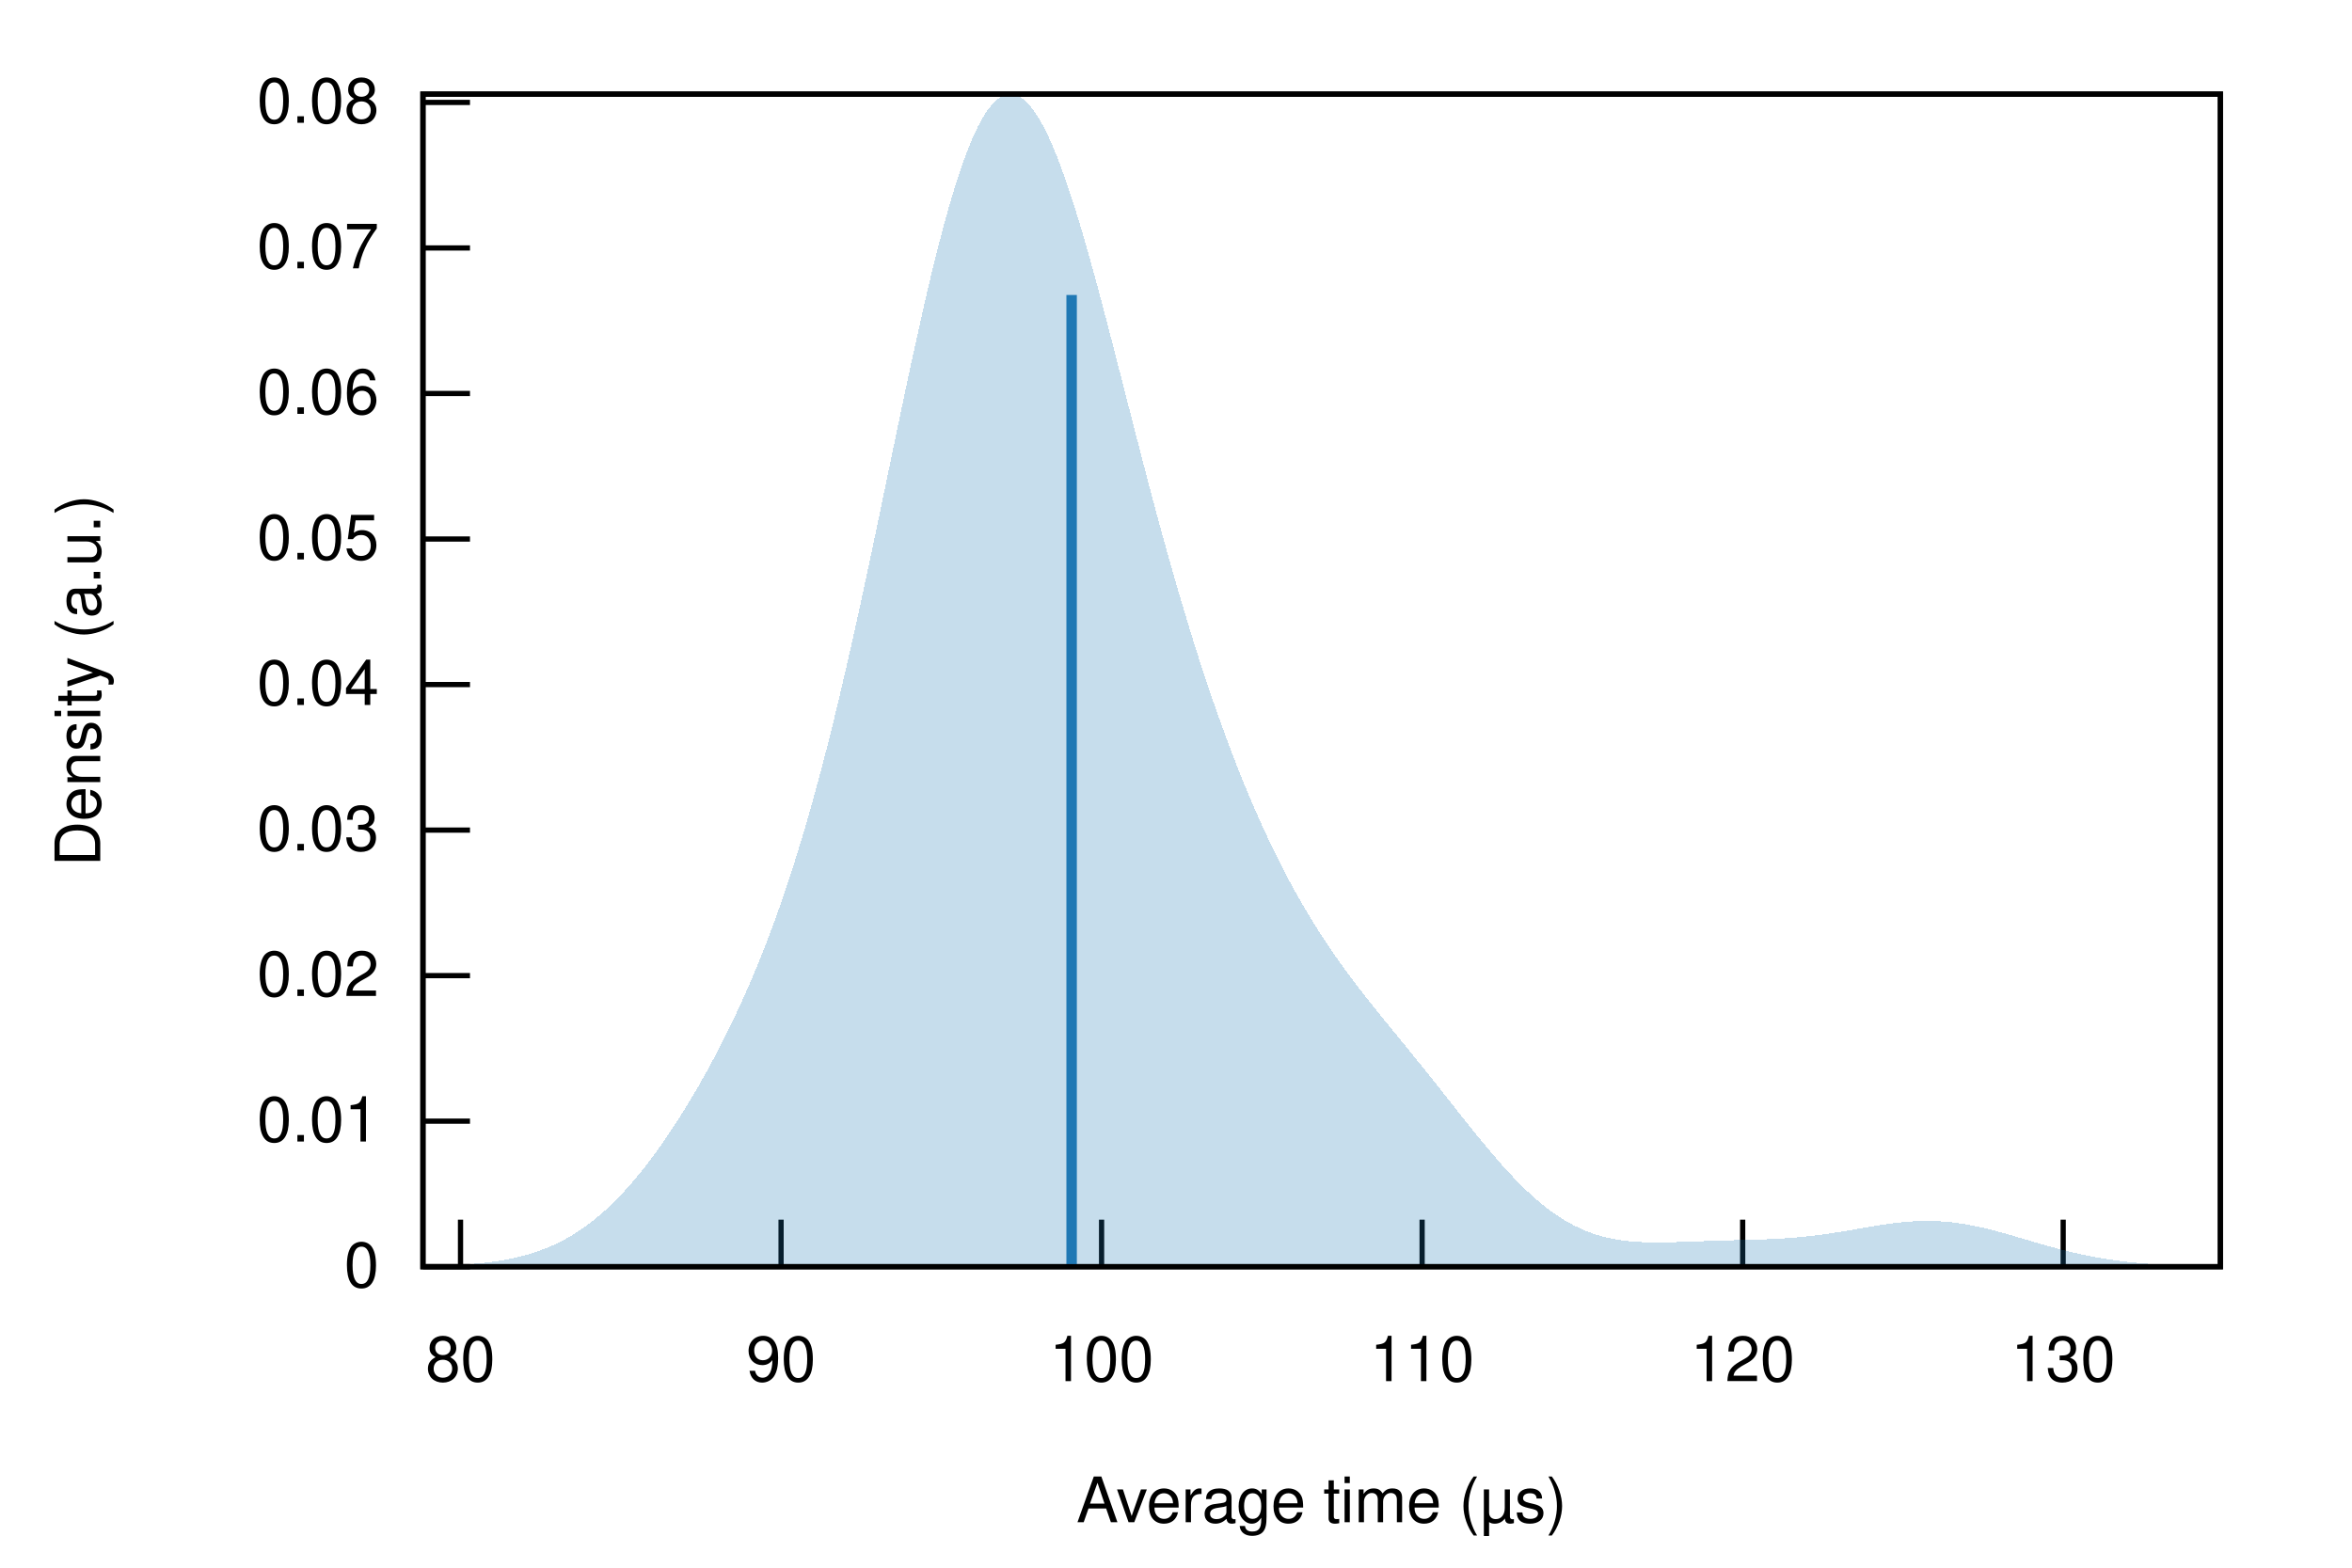
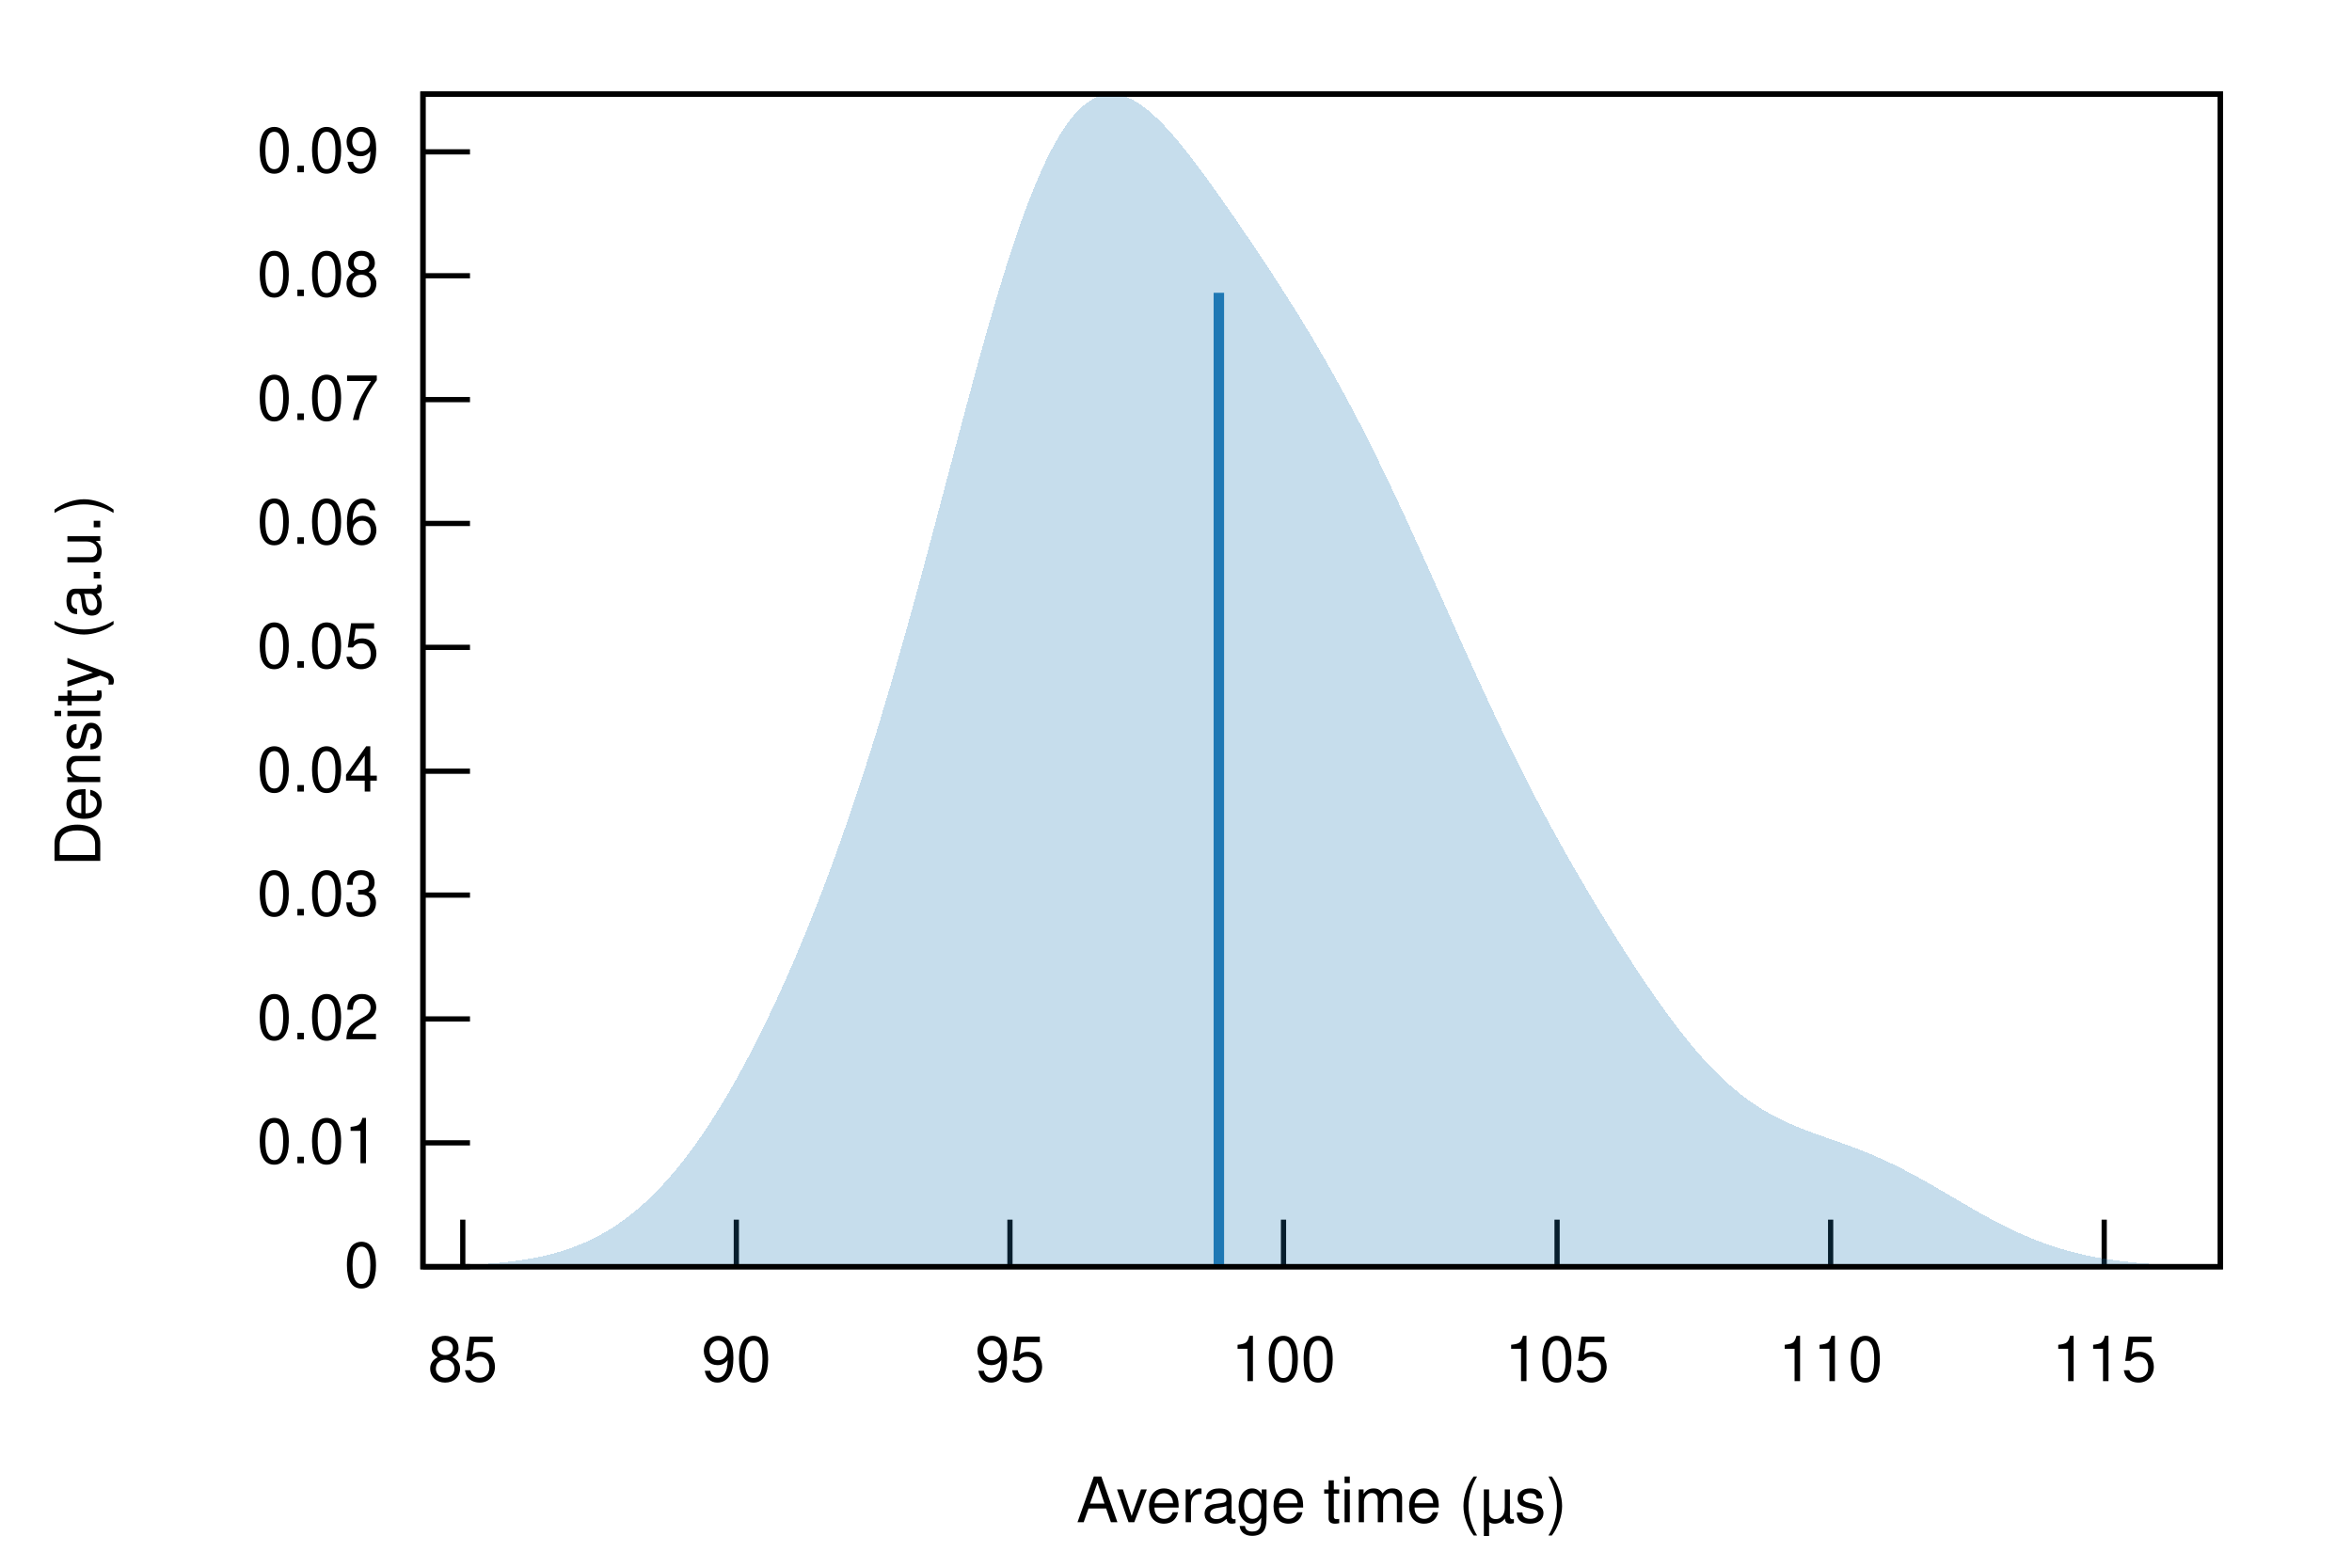
<svg xmlns="http://www.w3.org/2000/svg" xmlns:xlink="http://www.w3.org/1999/xlink" viewBox="0 0 450 300">
  <g id="gnuplot_canvas">
    <rect x="0" y="0" width="450" height="300" fill="none" />
    <defs>
      <circle id="gpDot" r="0.5" stroke-width="0.5" stroke="currentColor" />
      <path id="gpPt0" stroke-width="0.222" stroke="currentColor" d="M-1,0 h2 M0,-1 v2" />
      <path id="gpPt1" stroke-width="0.222" stroke="currentColor" d="M-1,-1 L1,1 M1,-1 L-1,1" />
      <path id="gpPt2" stroke-width="0.222" stroke="currentColor" d="M-1,0 L1,0 M0,-1 L0,1 M-1,-1 L1,1 M-1,1 L1,-1" />
      <rect id="gpPt3" stroke-width="0.222" stroke="currentColor" x="-1" y="-1" width="2" height="2" />
      <rect id="gpPt4" stroke-width="0.222" stroke="currentColor" fill="currentColor" x="-1" y="-1" width="2" height="2" />
      <circle id="gpPt5" stroke-width="0.222" stroke="currentColor" cx="0" cy="0" r="1" />
      <use xlink:href="#gpPt5" id="gpPt6" fill="currentColor" stroke="none" />
      <path id="gpPt7" stroke-width="0.222" stroke="currentColor" d="M0,-1.33 L-1.33,0.67 L1.33,0.67 z" />
      <use xlink:href="#gpPt7" id="gpPt8" fill="currentColor" stroke="none" />
      <use xlink:href="#gpPt7" id="gpPt9" stroke="currentColor" transform="rotate(180)" />
      <use xlink:href="#gpPt9" id="gpPt10" fill="currentColor" stroke="none" />
      <use xlink:href="#gpPt3" id="gpPt11" stroke="currentColor" transform="rotate(45)" />
      <use xlink:href="#gpPt11" id="gpPt12" fill="currentColor" stroke="none" />
      <path id="gpPt13" stroke-width="0.222" stroke="currentColor" d="M0,1.330 L1.265,0.411 L0.782,-1.067 L-0.782,-1.076 L-1.265,0.411 z" />
      <use xlink:href="#gpPt13" id="gpPt14" fill="currentColor" stroke="none" />
      <filter id="textbox" filterUnits="objectBoundingBox" x="0" y="0" height="1" width="1">
        <feFlood flood-color="white" flood-opacity="1" result="bgnd" />
        <feComposite in="SourceGraphic" in2="bgnd" operator="atop" />
      </filter>
      <filter id="greybox" filterUnits="objectBoundingBox" x="0" y="0" height="1" width="1">
        <feFlood flood-color="lightgrey" flood-opacity="1" result="grey" />
        <feComposite in="SourceGraphic" in2="grey" operator="atop" />
      </filter>
    </defs>
    <g fill="none" color="white" stroke="currentColor" stroke-width="1.00" stroke-linecap="butt" stroke-linejoin="miter">
</g>
    <g fill="none" color="black" stroke="currentColor" stroke-width="1.00" stroke-linecap="butt" stroke-linejoin="miter">
      <path stroke="black" d="M80.92,242.40 L89.92,242.40  " />
      <g transform="translate(72.53,246.30)" stroke="none" fill="black" font-family="Helvetica" font-size="12.00" text-anchor="end">
        <text>
          <tspan font-family="Helvetica"> 0</tspan>
        </text>
      </g>
    </g>
    <g fill="none" color="black" stroke="currentColor" stroke-width="1.00" stroke-linecap="butt" stroke-linejoin="miter">
-       <path stroke="black" d="M80.92,214.55 L89.92,214.55  " />
-       <g transform="translate(72.53,218.45)" stroke="none" fill="black" font-family="Helvetica" font-size="12.00" text-anchor="end">
+       <path stroke="black" d="M80.92,218.70 L89.92,218.70  " />
+       <g transform="translate(72.53,222.60)" stroke="none" fill="black" font-family="Helvetica" font-size="12.00" text-anchor="end">
        <text>
          <tspan font-family="Helvetica"> 0.01</tspan>
        </text>
      </g>
    </g>
    <g fill="none" color="black" stroke="currentColor" stroke-width="1.00" stroke-linecap="butt" stroke-linejoin="miter">
-       <path stroke="black" d="M80.92,186.70 L89.92,186.70  " />
-       <g transform="translate(72.53,190.60)" stroke="none" fill="black" font-family="Helvetica" font-size="12.00" text-anchor="end">
+       <path stroke="black" d="M80.92,194.99 L89.92,194.99  " />
+       <g transform="translate(72.53,198.89)" stroke="none" fill="black" font-family="Helvetica" font-size="12.00" text-anchor="end">
        <text>
          <tspan font-family="Helvetica"> 0.02</tspan>
        </text>
      </g>
    </g>
    <g fill="none" color="black" stroke="currentColor" stroke-width="1.00" stroke-linecap="butt" stroke-linejoin="miter">
-       <path stroke="black" d="M80.92,158.85 L89.92,158.85  " />
-       <g transform="translate(72.53,162.75)" stroke="none" fill="black" font-family="Helvetica" font-size="12.00" text-anchor="end">
+       <path stroke="black" d="M80.92,171.29 L89.92,171.29  " />
+       <g transform="translate(72.53,175.19)" stroke="none" fill="black" font-family="Helvetica" font-size="12.00" text-anchor="end">
        <text>
          <tspan font-family="Helvetica"> 0.03</tspan>
        </text>
      </g>
    </g>
    <g fill="none" color="black" stroke="currentColor" stroke-width="1.00" stroke-linecap="butt" stroke-linejoin="miter">
-       <path stroke="black" d="M80.92,131.00 L89.92,131.00  " />
-       <g transform="translate(72.53,134.90)" stroke="none" fill="black" font-family="Helvetica" font-size="12.00" text-anchor="end">
+       <path stroke="black" d="M80.92,147.58 L89.92,147.58  " />
+       <g transform="translate(72.53,151.48)" stroke="none" fill="black" font-family="Helvetica" font-size="12.00" text-anchor="end">
        <text>
          <tspan font-family="Helvetica"> 0.04</tspan>
        </text>
      </g>
    </g>
    <g fill="none" color="black" stroke="currentColor" stroke-width="1.00" stroke-linecap="butt" stroke-linejoin="miter">
-       <path stroke="black" d="M80.92,103.15 L89.92,103.15  " />
-       <g transform="translate(72.53,107.05)" stroke="none" fill="black" font-family="Helvetica" font-size="12.00" text-anchor="end">
+       <path stroke="black" d="M80.92,123.88 L89.92,123.88  " />
+       <g transform="translate(72.53,127.78)" stroke="none" fill="black" font-family="Helvetica" font-size="12.00" text-anchor="end">
        <text>
          <tspan font-family="Helvetica"> 0.05</tspan>
        </text>
      </g>
    </g>
    <g fill="none" color="black" stroke="currentColor" stroke-width="1.00" stroke-linecap="butt" stroke-linejoin="miter">
-       <path stroke="black" d="M80.92,75.30 L89.92,75.30  " />
-       <g transform="translate(72.53,79.20)" stroke="none" fill="black" font-family="Helvetica" font-size="12.00" text-anchor="end">
+       <path stroke="black" d="M80.92,100.17 L89.92,100.17  " />
+       <g transform="translate(72.53,104.07)" stroke="none" fill="black" font-family="Helvetica" font-size="12.00" text-anchor="end">
        <text>
          <tspan font-family="Helvetica"> 0.06</tspan>
        </text>
      </g>
    </g>
    <g fill="none" color="black" stroke="currentColor" stroke-width="1.00" stroke-linecap="butt" stroke-linejoin="miter">
-       <path stroke="black" d="M80.92,47.45 L89.92,47.45  " />
-       <g transform="translate(72.53,51.35)" stroke="none" fill="black" font-family="Helvetica" font-size="12.00" text-anchor="end">
+       <path stroke="black" d="M80.92,76.47 L89.92,76.47  " />
+       <g transform="translate(72.53,80.37)" stroke="none" fill="black" font-family="Helvetica" font-size="12.00" text-anchor="end">
        <text>
          <tspan font-family="Helvetica"> 0.07</tspan>
        </text>
      </g>
    </g>
    <g fill="none" color="black" stroke="currentColor" stroke-width="1.00" stroke-linecap="butt" stroke-linejoin="miter">
-       <path stroke="black" d="M80.92,19.60 L89.92,19.60  " />
-       <g transform="translate(72.53,23.50)" stroke="none" fill="black" font-family="Helvetica" font-size="12.00" text-anchor="end">
+       <path stroke="black" d="M80.92,52.77 L89.92,52.77  " />
+       <g transform="translate(72.53,56.67)" stroke="none" fill="black" font-family="Helvetica" font-size="12.00" text-anchor="end">
        <text>
          <tspan font-family="Helvetica"> 0.08</tspan>
        </text>
      </g>
    </g>
    <g fill="none" color="black" stroke="currentColor" stroke-width="1.00" stroke-linecap="butt" stroke-linejoin="miter">
-       <path stroke="black" d="M88.11,242.40 L88.11,233.40  " />
-       <g transform="translate(88.11,264.30)" stroke="none" fill="black" font-family="Helvetica" font-size="12.00" text-anchor="middle">
-         <text>
-           <tspan font-family="Helvetica"> 80</tspan>
-         </text>
-       </g>
-     </g>
-     <g fill="none" color="black" stroke="currentColor" stroke-width="1.00" stroke-linecap="butt" stroke-linejoin="miter">
-       <path stroke="black" d="M149.44,242.40 L149.44,233.40  " />
-       <g transform="translate(149.44,264.30)" stroke="none" fill="black" font-family="Helvetica" font-size="12.00" text-anchor="middle">
+       <path stroke="black" d="M80.92,29.06 L89.92,29.06  " />
+       <g transform="translate(72.53,32.96)" stroke="none" fill="black" font-family="Helvetica" font-size="12.00" text-anchor="end">
+         <text>
+           <tspan font-family="Helvetica"> 0.09</tspan>
+         </text>
+       </g>
+     </g>
+     <g fill="none" color="black" stroke="currentColor" stroke-width="1.00" stroke-linecap="butt" stroke-linejoin="miter">
+       <path stroke="black" d="M88.54,242.40 L88.54,233.40  " />
+       <g transform="translate(88.54,264.30)" stroke="none" fill="black" font-family="Helvetica" font-size="12.00" text-anchor="middle">
+         <text>
+           <tspan font-family="Helvetica"> 85</tspan>
+         </text>
+       </g>
+     </g>
+     <g fill="none" color="black" stroke="currentColor" stroke-width="1.00" stroke-linecap="butt" stroke-linejoin="miter">
+       <path stroke="black" d="M140.88,242.40 L140.88,233.40  " />
+       <g transform="translate(140.88,264.30)" stroke="none" fill="black" font-family="Helvetica" font-size="12.00" text-anchor="middle">
        <text>
          <tspan font-family="Helvetica"> 90</tspan>
        </text>
      </g>
    </g>
    <g fill="none" color="black" stroke="currentColor" stroke-width="1.00" stroke-linecap="butt" stroke-linejoin="miter">
-       <path stroke="black" d="M210.76,242.40 L210.76,233.40  " />
-       <g transform="translate(210.76,264.30)" stroke="none" fill="black" font-family="Helvetica" font-size="12.00" text-anchor="middle">
+       <path stroke="black" d="M193.23,242.40 L193.23,233.40  " />
+       <g transform="translate(193.23,264.30)" stroke="none" fill="black" font-family="Helvetica" font-size="12.00" text-anchor="middle">
+         <text>
+           <tspan font-family="Helvetica"> 95</tspan>
+         </text>
+       </g>
+     </g>
+     <g fill="none" color="black" stroke="currentColor" stroke-width="1.00" stroke-linecap="butt" stroke-linejoin="miter">
+       <path stroke="black" d="M245.57,242.40 L245.57,233.40  " />
+       <g transform="translate(245.57,264.30)" stroke="none" fill="black" font-family="Helvetica" font-size="12.00" text-anchor="middle">
        <text>
          <tspan font-family="Helvetica"> 100</tspan>
        </text>
      </g>
    </g>
    <g fill="none" color="black" stroke="currentColor" stroke-width="1.00" stroke-linecap="butt" stroke-linejoin="miter">
-       <path stroke="black" d="M272.09,242.40 L272.09,233.40  " />
-       <g transform="translate(272.09,264.30)" stroke="none" fill="black" font-family="Helvetica" font-size="12.00" text-anchor="middle">
+       <path stroke="black" d="M297.91,242.40 L297.91,233.40  " />
+       <g transform="translate(297.91,264.30)" stroke="none" fill="black" font-family="Helvetica" font-size="12.00" text-anchor="middle">
+         <text>
+           <tspan font-family="Helvetica"> 105</tspan>
+         </text>
+       </g>
+     </g>
+     <g fill="none" color="black" stroke="currentColor" stroke-width="1.00" stroke-linecap="butt" stroke-linejoin="miter">
+       <path stroke="black" d="M350.25,242.40 L350.25,233.40  " />
+       <g transform="translate(350.25,264.30)" stroke="none" fill="black" font-family="Helvetica" font-size="12.00" text-anchor="middle">
        <text>
          <tspan font-family="Helvetica"> 110</tspan>
        </text>
      </g>
    </g>
    <g fill="none" color="black" stroke="currentColor" stroke-width="1.00" stroke-linecap="butt" stroke-linejoin="miter">
-       <path stroke="black" d="M333.42,242.40 L333.42,233.40  " />
-       <g transform="translate(333.42,264.30)" stroke="none" fill="black" font-family="Helvetica" font-size="12.00" text-anchor="middle">
-         <text>
-           <tspan font-family="Helvetica"> 120</tspan>
-         </text>
-       </g>
-     </g>
-     <g fill="none" color="black" stroke="currentColor" stroke-width="1.00" stroke-linecap="butt" stroke-linejoin="miter">
-       <path stroke="black" d="M394.74,242.40 L394.74,233.40  " />
-       <g transform="translate(394.74,264.30)" stroke="none" fill="black" font-family="Helvetica" font-size="12.00" text-anchor="middle">
-         <text>
-           <tspan font-family="Helvetica"> 130</tspan>
+       <path stroke="black" d="M402.59,242.40 L402.59,233.40  " />
+       <g transform="translate(402.59,264.30)" stroke="none" fill="black" font-family="Helvetica" font-size="12.00" text-anchor="middle">
+         <text>
+           <tspan font-family="Helvetica"> 115</tspan>
        </text>
      </g>
    </g>
    <g fill="none" color="black" stroke="currentColor" stroke-width="1.00" stroke-linecap="butt" stroke-linejoin="miter">
</g>
    <g fill="none" color="black" stroke="currentColor" stroke-width="1.00" stroke-linecap="butt" stroke-linejoin="miter">
      <path stroke="black" d="M80.92,18.01 L80.92,242.40 L424.82,242.40 L424.82,18.01 L80.92,18.01 Z  " />
    </g>
    <g fill="none" color="black" stroke="currentColor" stroke-width="1.00" stroke-linecap="butt" stroke-linejoin="miter">
</g>
    <g id="gnuplot_plot_1">
      <g fill="none" color="black" stroke="currentColor" stroke-width="1.00" stroke-linecap="butt" stroke-linejoin="miter">
        <g stroke="none" shape-rendering="crispEdges">
-           <polygon fill="rgb( 31, 120, 180)" fill-opacity="0.25" points="80.92,242.29 81.61,242.28 82.30,242.26 82.99,242.24 83.68,242.22 84.37,242.20 85.06,242.17 85.74,242.15 86.43,242.12 87.12,242.08 87.81,242.04 88.50,242.00 89.19,241.96 89.88,241.90 90.57,241.85 91.26,241.79 91.95,241.72 92.64,241.65 93.33,241.57 94.01,241.48 94.70,241.38 95.39,241.28 96.08,241.17 96.77,241.04 97.46,240.91 98.15,240.77 98.84,240.62 99.53,240.45 100.22,240.27 100.91,240.08 101.60,239.88 102.28,239.66 102.97,239.42 103.66,239.17 104.35,238.91 105.04,238.63 105.73,238.33 106.42,238.01 107.11,237.67 107.80,237.31 108.49,236.94 109.18,236.54 109.87,236.12 110.55,235.68 111.24,235.22 111.93,234.74 112.62,234.23 113.31,233.71 114.00,233.15 114.69,232.58 115.38,231.98 116.07,231.36 116.76,230.71 117.45,230.04 118.14,229.35 118.82,228.64 119.51,227.90 120.20,227.13 120.89,226.35 121.58,225.54 122.27,224.70 122.96,223.85 123.65,222.97 124.34,222.07 125.03,221.15 125.72,220.20 126.41,219.24 127.09,218.25 127.78,217.24 128.47,216.21 129.16,215.16 129.85,214.09 130.54,213.00 131.23,211.88 131.92,210.75 132.61,209.60 133.30,208.42 133.99,207.22 134.68,206.00 135.37,204.76 136.05,203.49 136.74,202.20 137.43,200.89 138.12,199.55 138.81,198.18 139.50,196.79 140.19,195.37 140.88,193.91 141.57,192.43 142.26,190.91 142.95,189.36 143.64,187.77 144.32,186.15 145.01,184.48 145.70,182.78 146.39,181.03 147.08,179.24 147.77,177.40 148.46,175.52 149.15,173.58 149.84,171.60 150.53,169.56 151.22,167.48 151.91,165.33 152.59,163.13 153.28,160.88 153.97,158.56 154.66,156.19 155.35,153.76 156.04,151.27 156.73,148.73 157.42,146.12 158.11,143.45 158.80,140.73 159.49,137.95 160.18,135.11 160.86,132.22 161.55,129.28 162.24,126.29 162.93,123.25 163.62,120.16 164.31,117.04 165.00,113.87 165.69,110.67 166.38,107.44 167.07,104.18 167.76,100.90 168.45,97.61 169.13,94.30 169.82,90.98 170.51,87.67 171.20,84.36 171.89,81.06 172.58,77.77 173.27,74.51 173.96,71.28 174.65,68.09 175.34,64.94 176.03,61.84 176.72,58.80 177.40,55.82 178.09,52.91 178.78,50.08 179.47,47.33 180.16,44.67 180.85,42.11 181.54,39.65 182.23,37.30 182.92,35.06 183.61,32.94 184.30,30.95 184.99,29.09 185.68,27.36 186.36,25.77 187.05,24.32 187.74,23.01 188.43,21.85 189.12,20.84 189.81,19.99 190.50,19.28 191.19,18.73 191.88,18.34 192.57,18.10 193.26,18.01 193.95,18.08 194.63,18.30 195.32,18.66 196.01,19.18 196.70,19.84 197.39,20.65 198.08,21.59 198.77,22.67 199.46,23.88 200.15,25.22 200.84,26.67 201.53,28.25 202.22,29.93 202.90,31.73 203.59,33.62 204.28,35.60 204.97,37.68 205.66,39.83 206.35,42.07 207.04,44.37 207.73,46.74 208.42,49.16 209.11,51.64 209.80,54.17 210.49,56.73 211.17,59.33 211.86,61.95 212.55,64.60 213.24,67.27 213.93,69.95 214.62,72.64 215.31,75.34 216.00,78.03 216.69,80.72 217.38,83.40 218.07,86.06 218.76,88.72 219.44,91.35 220.13,93.96 220.82,96.55 221.51,99.11 222.20,101.64 222.89,104.14 223.58,106.61 224.27,109.05 224.96,111.45 225.65,113.82 226.34,116.15 227.03,118.45 227.71,120.70 228.40,122.92 229.09,125.10 229.78,127.25 230.47,129.35 231.16,131.42 231.85,133.44 232.54,135.44 233.23,137.39 233.92,139.30 234.61,141.18 235.30,143.02 235.99,144.83 236.67,146.60 237.36,148.34 238.05,150.04 238.74,151.70 239.43,153.33 240.12,154.93 240.81,156.50 241.50,158.03 242.19,159.53 242.88,161.00 243.57,162.44 244.26,163.85 244.94,165.22 245.63,166.57 246.32,167.89 247.01,169.18 247.70,170.44 248.39,171.67 249.08,172.88 249.77,174.06 250.46,175.21 251.15,176.35 251.84,177.45 252.53,178.54 253.21,179.60 253.90,180.64 254.59,181.66 255.28,182.66 255.97,183.64 256.66,184.61 257.35,185.56 258.04,186.50 258.73,187.42 259.42,188.33 260.11,189.22 260.80,190.11 261.48,190.99 262.17,191.86 262.86,192.72 263.55,193.58 264.24,194.44 264.93,195.29 265.62,196.13 266.31,196.98 267.00,197.82 267.69,198.67 268.38,199.51 269.07,200.36 269.75,201.21 270.44,202.05 271.13,202.91 271.82,203.76 272.51,204.62 273.20,205.48 273.89,206.34 274.58,207.20 275.27,208.07 275.96,208.94 276.65,209.81 277.34,210.68 278.03,211.55 278.71,212.42 279.40,213.29 280.09,214.16 280.78,215.02 281.47,215.88 282.16,216.74 282.85,217.59 283.54,218.43 284.23,219.26 284.92,220.09 285.61,220.90 286.30,221.70 286.98,222.49 287.67,223.27 288.36,224.03 289.05,224.77 289.74,225.50 290.43,226.21 291.12,226.90 291.81,227.58 292.50,228.23 293.19,228.86 293.88,229.47 294.57,230.06 295.25,230.62 295.94,231.17 296.63,231.69 297.32,232.18 298.01,232.65 298.70,233.10 299.39,233.53 300.08,233.93 300.77,234.31 301.46,234.66 302.15,234.99 302.84,235.30 303.52,235.59 304.21,235.85 304.90,236.10 305.59,236.32 306.28,236.52 306.97,236.71 307.66,236.87 308.35,237.02 309.04,237.15 309.73,237.27 310.42,237.37 311.11,237.46 311.79,237.53 312.48,237.59 313.17,237.64 313.86,237.68 314.55,237.71 315.24,237.74 315.93,237.75 316.62,237.76 317.31,237.76 318.00,237.75 318.69,237.74 319.38,237.73 320.06,237.71 320.75,237.69 321.44,237.67 322.13,237.65 322.82,237.62 323.51,237.60 324.20,237.57 324.89,237.54 325.58,237.52 326.27,237.50 326.96,237.47 327.65,237.45 328.34,237.43 329.02,237.41 329.71,237.39 330.40,237.37 331.09,237.35 331.78,237.33 332.47,237.31 333.16,237.29 333.85,237.28 334.54,237.26 335.23,237.24 335.92,237.22 336.61,237.20 337.29,237.17 337.98,237.15 338.67,237.12 339.36,237.08 340.05,237.05 340.74,237.01 341.43,236.97 342.12,236.92 342.81,236.87 343.50,236.82 344.19,236.76 344.88,236.69 345.56,236.62 346.25,236.55 346.94,236.47 347.63,236.38 348.32,236.29 349.01,236.20 349.70,236.10 350.39,236.00 351.08,235.89 351.77,235.78 352.46,235.67 353.15,235.55 353.83,235.43 354.52,235.32 355.21,235.20 355.90,235.08 356.59,234.96 357.28,234.84 357.97,234.72 358.66,234.61 359.35,234.50 360.04,234.39 360.73,234.29 361.42,234.19 362.10,234.10 362.79,234.01 363.48,233.94 364.17,233.87 364.86,233.81 365.55,233.75 366.24,233.71 366.93,233.68 367.62,233.66 368.31,233.64 369.00,233.64 369.69,233.65 370.37,233.67 371.06,233.71 371.75,233.75 372.44,233.81 373.13,233.87 373.82,233.95 374.51,234.04 375.20,234.14 375.89,234.25 376.58,234.37 377.27,234.50 377.96,234.64 378.65,234.78 379.33,234.94 380.02,235.10 380.71,235.27 381.40,235.45 382.09,235.63 382.78,235.82 383.47,236.01 384.16,236.20 384.85,236.40 385.54,236.60 386.23,236.81 386.92,237.01 387.60,237.21 388.29,237.42 388.98,237.62 389.67,237.82 390.36,238.02 391.05,238.22 391.74,238.41 392.43,238.60 393.12,238.79 393.81,238.97 394.50,239.15 395.19,239.33 395.87,239.50 396.56,239.66 397.25,239.82 397.94,239.97 398.63,240.12 399.32,240.26 400.01,240.40 400.70,240.53 401.39,240.66 402.08,240.77 402.77,240.89 403.46,241.00 404.14,241.10 404.83,241.19 405.52,241.28 406.21,241.37 406.90,241.45 407.59,241.53 408.28,241.60 408.97,241.66 409.66,241.72 410.35,241.78 411.04,241.83 411.73,241.88 412.41,241.93 413.10,241.97 413.79,242.01 414.48,242.05 415.17,242.08 415.86,242.11 416.55,242.14 417.24,242.17 417.93,242.19 418.62,242.21 419.31,242.23 420.00,242.25 420.68,242.26 421.37,242.28 422.06,242.29 422.75,242.30 423.44,242.31 424.13,242.32 424.82,242.33 424.82,242.40 424.13,242.40 423.44,242.40 422.75,242.40 422.06,242.40 421.37,242.40 420.68,242.40 420.00,242.40 419.31,242.40 418.62,242.40 417.93,242.40 417.24,242.40 416.55,242.40 415.86,242.40 415.17,242.40 414.48,242.40 413.79,242.40 413.10,242.40 412.41,242.40 411.73,242.40 411.04,242.40 410.35,242.40 409.66,242.40 408.97,242.40 408.28,242.40 407.59,242.40 406.90,242.40 406.21,242.40 405.52,242.40 404.83,242.40 404.14,242.40 403.46,242.40 402.77,242.40 402.08,242.40 401.39,242.40 400.70,242.40 400.01,242.40 399.32,242.40 398.63,242.40 397.94,242.40 397.25,242.40 396.56,242.40 395.87,242.40 395.19,242.40 394.50,242.40 393.81,242.40 393.12,242.40 392.43,242.40 391.74,242.40 391.05,242.40 390.36,242.40 389.67,242.40 388.98,242.40 388.29,242.40 387.60,242.40 386.92,242.40 386.23,242.40 385.54,242.40 384.85,242.40 384.16,242.40 383.47,242.40 382.78,242.40 382.09,242.40 381.40,242.40 380.71,242.40 380.02,242.40 379.33,242.40 378.65,242.40 377.96,242.40 377.27,242.40 376.58,242.40 375.89,242.40 375.20,242.40 374.51,242.40 373.82,242.40 373.13,242.40 372.44,242.40 371.75,242.40 371.06,242.40 370.37,242.40 369.69,242.40 369.00,242.40 368.31,242.40 367.62,242.40 366.93,242.40 366.24,242.40 365.55,242.40 364.86,242.40 364.17,242.40 363.48,242.40 362.79,242.40 362.10,242.40 361.42,242.40 360.73,242.40 360.04,242.40 359.35,242.40 358.66,242.40 357.97,242.40 357.28,242.40 356.59,242.40 355.90,242.40 355.21,242.40 354.52,242.40 353.83,242.40 353.15,242.40 352.46,242.40 351.77,242.40 351.08,242.40 350.39,242.40 349.70,242.40 349.01,242.40 348.32,242.40 347.63,242.40 346.94,242.40 346.25,242.40 345.56,242.40 344.88,242.40 344.19,242.40 343.50,242.40 342.81,242.40 342.12,242.40 341.43,242.40 340.74,242.40 340.05,242.40 339.36,242.40 338.67,242.40 337.98,242.40 337.29,242.40 336.61,242.40 335.92,242.40 335.23,242.40 334.54,242.40 333.85,242.40 333.16,242.40 332.47,242.40 331.78,242.40 331.09,242.40 330.40,242.40 329.71,242.40 329.02,242.40 328.34,242.40 327.65,242.40 326.96,242.40 326.27,242.40 325.58,242.40 324.89,242.40 324.20,242.40 323.51,242.40 322.82,242.40 322.13,242.40 321.44,242.40 320.75,242.40 320.06,242.40 319.38,242.40 318.69,242.40 318.00,242.40 317.31,242.40 316.62,242.40 315.93,242.40 315.24,242.40 314.55,242.40 313.86,242.40 313.17,242.40 312.48,242.40 311.79,242.40 311.11,242.40 310.42,242.40 309.73,242.40 309.04,242.40 308.35,242.40 307.66,242.40 306.97,242.40 306.28,242.40 305.59,242.40 304.90,242.40 304.21,242.40 303.52,242.40 302.84,242.40 302.15,242.40 301.46,242.40 300.77,242.40 300.08,242.40 299.39,242.40 298.70,242.40 298.01,242.40 297.32,242.40 296.63,242.40 295.94,242.40 295.25,242.40 294.57,242.40 293.88,242.40 293.19,242.40 292.50,242.40 291.81,242.40 291.12,242.40 290.43,242.40 289.74,242.40 289.05,242.40 288.36,242.40 287.67,242.40 286.98,242.40 286.30,242.40 285.61,242.40 284.92,242.40 284.23,242.40 283.54,242.40 282.85,242.40 282.16,242.40 281.47,242.40 280.78,242.40 280.09,242.40 279.40,242.40 278.71,242.40 278.03,242.40 277.34,242.40 276.65,242.40 275.96,242.40 275.27,242.40 274.58,242.40 273.89,242.40 273.20,242.40 272.51,242.40 271.82,242.40 271.13,242.40 270.44,242.40 269.75,242.40 269.07,242.40 268.38,242.40 267.69,242.40 267.00,242.40 266.31,242.40 265.62,242.40 264.93,242.40 264.24,242.40 263.55,242.40 262.86,242.40 262.17,242.40 261.48,242.40 260.80,242.40 260.11,242.40 259.42,242.40 258.73,242.40 258.04,242.40 257.35,242.40 256.66,242.40 255.97,242.40 255.28,242.40 254.59,242.40 253.90,242.40 253.21,242.40 252.53,242.40 251.84,242.40 251.15,242.40 250.46,242.40 249.77,242.40 249.08,242.40 248.39,242.40 247.70,242.40 247.01,242.40 246.32,242.40 245.63,242.40 244.94,242.40 244.26,242.40 243.57,242.40 242.88,242.40 242.19,242.40 241.50,242.40 240.81,242.40 240.12,242.40 239.43,242.40 238.74,242.40 238.05,242.40 237.36,242.40 236.67,242.40 235.99,242.40 235.30,242.40 234.61,242.40 233.92,242.40 233.23,242.40 232.54,242.40 231.85,242.40 231.16,242.40 230.47,242.40 229.78,242.40 229.09,242.40 228.40,242.40 227.71,242.40 227.03,242.40 226.34,242.40 225.65,242.40 224.96,242.40 224.27,242.40 223.58,242.40 222.89,242.40 222.20,242.40 221.51,242.40 220.82,242.40 220.13,242.40 219.44,242.40 218.76,242.40 218.07,242.40 217.38,242.40 216.69,242.40 216.00,242.40 215.31,242.40 214.62,242.40 213.93,242.40 213.24,242.40 212.55,242.40 211.86,242.40 211.17,242.40 210.49,242.40 209.80,242.40 209.11,242.40 208.42,242.40 207.73,242.40 207.04,242.40 206.35,242.40 205.66,242.40 204.97,242.40 204.28,242.40 203.59,242.40 202.90,242.40 202.22,242.40 201.53,242.40 200.84,242.40 200.15,242.40 199.46,242.40 198.77,242.40 198.08,242.40 197.39,242.40 196.70,242.40 196.01,242.40 195.32,242.40 194.63,242.40 193.95,242.40 193.26,242.40 192.57,242.40 191.88,242.40 191.19,242.40 190.50,242.40 189.81,242.40 189.12,242.40 188.43,242.40 187.74,242.40 187.05,242.40 186.36,242.40 185.68,242.40 184.99,242.40 184.30,242.40 183.61,242.40 182.92,242.40 182.23,242.40 181.54,242.40 180.85,242.40 180.16,242.40 179.47,242.40 178.78,242.40 178.09,242.40 177.40,242.40 176.72,242.40 176.03,242.40 175.34,242.40 174.65,242.40 173.96,242.40 173.27,242.40 172.58,242.40 171.89,242.40 171.20,242.40 170.51,242.40 169.82,242.40 169.13,242.40 168.45,242.40 167.76,242.40 167.07,242.40 166.38,242.40 165.69,242.40 165.00,242.40 164.31,242.40 163.62,242.40 162.93,242.40 162.24,242.40 161.55,242.40 160.86,242.40 160.18,242.40 159.49,242.40 158.80,242.40 158.11,242.40 157.42,242.40 156.73,242.40 156.04,242.40 155.35,242.40 154.66,242.40 153.97,242.40 153.28,242.40 152.59,242.40 151.91,242.40 151.22,242.40 150.53,242.40 149.84,242.40 149.15,242.40 148.46,242.40 147.77,242.40 147.08,242.40 146.39,242.40 145.70,242.40 145.01,242.40 144.32,242.40 143.64,242.40 142.95,242.40 142.26,242.40 141.57,242.40 140.88,242.40 140.19,242.40 139.50,242.40 138.81,242.40 138.12,242.40 137.43,242.40 136.74,242.40 136.05,242.40 135.37,242.40 134.68,242.40 133.99,242.40 133.30,242.40 132.61,242.40 131.92,242.40 131.23,242.40 130.54,242.40 129.85,242.40 129.16,242.40 128.47,242.40 127.78,242.40 127.09,242.40 126.41,242.40 125.72,242.40 125.03,242.40 124.34,242.40 123.65,242.40 122.96,242.40 122.27,242.40 121.58,242.40 120.89,242.40 120.20,242.40 119.51,242.40 118.82,242.40 118.14,242.40 117.45,242.40 116.76,242.40 116.07,242.40 115.38,242.40 114.69,242.40 114.00,242.40 113.31,242.40 112.62,242.40 111.93,242.40 111.24,242.40 110.55,242.40 109.87,242.40 109.18,242.40 108.49,242.40 107.80,242.40 107.11,242.40 106.42,242.40 105.73,242.40 105.04,242.40 104.35,242.40 103.66,242.40 102.97,242.40 102.28,242.40 101.60,242.40 100.91,242.40 100.22,242.40 99.53,242.40 98.84,242.40 98.15,242.40 97.46,242.40 96.77,242.40 96.08,242.40 95.39,242.40 94.70,242.40 94.01,242.40 93.33,242.40 92.64,242.40 91.95,242.40 91.26,242.40 90.57,242.40 89.88,242.40 89.19,242.40 88.50,242.40 87.81,242.40 87.12,242.40 86.43,242.40 85.74,242.40 85.06,242.40 84.37,242.40 83.68,242.40 82.99,242.40 82.30,242.40 81.61,242.40 80.92,242.40 " />
+           <polygon fill="rgb( 31, 120, 180)" fill-opacity="0.25" points="80.92,242.31 81.61,242.30 82.30,242.29 82.99,242.27 83.68,242.26 84.37,242.24 85.06,242.23 85.74,242.21 86.43,242.19 87.12,242.16 87.81,242.14 88.50,242.11 89.19,242.08 89.88,242.05 90.57,242.01 91.26,241.97 91.95,241.93 92.64,241.89 93.33,241.84 94.01,241.78 94.70,241.73 95.39,241.66 96.08,241.60 96.77,241.52 97.46,241.44 98.15,241.36 98.84,241.27 99.53,241.17 100.22,241.06 100.91,240.95 101.60,240.83 102.28,240.70 102.97,240.56 103.66,240.42 104.35,240.26 105.04,240.09 105.73,239.91 106.42,239.72 107.11,239.52 107.80,239.31 108.49,239.08 109.18,238.85 109.87,238.59 110.55,238.33 111.24,238.04 111.93,237.75 112.62,237.43 113.31,237.11 114.00,236.76 114.69,236.40 115.38,236.02 116.07,235.62 116.76,235.20 117.45,234.76 118.14,234.31 118.82,233.83 119.51,233.33 120.20,232.81 120.89,232.27 121.58,231.71 122.27,231.13 122.96,230.53 123.65,229.90 124.34,229.25 125.03,228.58 125.72,227.88 126.41,227.16 127.09,226.42 127.78,225.65 128.47,224.86 129.16,224.04 129.85,223.20 130.54,222.34 131.23,221.45 131.92,220.54 132.61,219.60 133.30,218.64 133.99,217.66 134.68,216.65 135.37,215.62 136.05,214.56 136.74,213.48 137.43,212.38 138.12,211.25 138.81,210.10 139.50,208.92 140.19,207.72 140.88,206.50 141.57,205.26 142.26,203.99 142.95,202.70 143.64,201.38 144.32,200.05 145.01,198.69 145.70,197.31 146.39,195.90 147.08,194.47 147.77,193.02 148.46,191.54 149.15,190.05 149.84,188.53 150.53,186.98 151.22,185.41 151.91,183.82 152.59,182.20 153.28,180.56 153.97,178.90 154.66,177.20 155.35,175.49 156.04,173.75 156.73,171.98 157.42,170.18 158.11,168.36 158.80,166.51 159.49,164.63 160.18,162.73 160.86,160.80 161.55,158.84 162.24,156.84 162.93,154.83 163.62,152.78 164.31,150.70 165.00,148.59 165.69,146.45 166.38,144.28 167.07,142.08 167.76,139.86 168.45,137.60 169.13,135.31 169.82,133.00 170.51,130.66 171.20,128.29 171.89,125.89 172.58,123.47 173.27,121.02 173.96,118.55 174.65,116.06 175.34,113.54 176.03,111.01 176.72,108.46 177.40,105.90 178.09,103.32 178.78,100.73 179.47,98.13 180.16,95.52 180.85,92.91 181.54,90.30 182.23,87.69 182.92,85.09 183.61,82.49 184.30,79.90 184.99,77.32 185.68,74.76 186.36,72.23 187.05,69.71 187.74,67.22 188.43,64.76 189.12,62.34 189.81,59.95 190.50,57.60 191.19,55.30 191.88,53.04 192.57,50.83 193.26,48.68 193.95,46.58 194.63,44.55 195.32,42.57 196.01,40.66 196.70,38.82 197.39,37.04 198.08,35.34 198.77,33.72 199.46,32.16 200.15,30.69 200.84,29.30 201.53,27.98 202.22,26.75 202.90,25.60 203.59,24.53 204.28,23.55 204.97,22.64 205.66,21.82 206.35,21.09 207.04,20.43 207.73,19.86 208.42,19.37 209.11,18.95 209.80,18.61 210.49,18.35 211.17,18.17 211.86,18.05 212.55,18.01 213.24,18.04 213.93,18.13 214.62,18.28 215.31,18.50 216.00,18.77 216.69,19.10 217.38,19.49 218.07,19.92 218.76,20.41 219.44,20.94 220.13,21.51 220.82,22.12 221.51,22.77 222.20,23.46 222.89,24.17 223.58,24.92 224.27,25.70 224.96,26.50 225.65,27.32 226.34,28.17 227.03,29.03 227.71,29.91 228.40,30.81 229.09,31.72 229.78,32.65 230.47,33.58 231.16,34.53 231.85,35.49 232.54,36.45 233.23,37.42 233.92,38.40 234.61,39.39 235.30,40.38 235.99,41.37 236.67,42.37 237.36,43.38 238.05,44.39 238.74,45.40 239.43,46.42 240.12,47.45 240.81,48.48 241.50,49.51 242.19,50.55 242.88,51.59 243.57,52.65 244.26,53.71 244.94,54.77 245.63,55.85 246.32,56.93 247.01,58.02 247.70,59.12 248.39,60.22 249.08,61.34 249.77,62.47 250.46,63.61 251.15,64.76 251.84,65.93 252.53,67.10 253.21,68.29 253.90,69.49 254.59,70.71 255.28,71.94 255.97,73.18 256.66,74.44 257.35,75.71 258.04,76.99 258.73,78.29 259.42,79.60 260.11,80.93 260.80,82.27 261.48,83.63 262.17,85.00 262.86,86.39 263.55,87.79 264.24,89.20 264.93,90.62 265.62,92.06 266.31,93.51 267.00,94.97 267.69,96.44 268.38,97.93 269.07,99.42 269.75,100.92 270.44,102.43 271.13,103.95 271.82,105.47 272.51,107.01 273.20,108.54 273.89,110.08 274.58,111.63 275.27,113.17 275.96,114.72 276.65,116.27 277.34,117.82 278.03,119.36 278.71,120.91 279.40,122.45 280.09,123.99 280.78,125.52 281.47,127.05 282.16,128.57 282.85,130.08 283.54,131.58 284.23,133.08 284.92,134.57 285.61,136.04 286.30,137.51 286.98,138.96 287.67,140.40 288.36,141.83 289.05,143.25 289.74,144.65 290.43,146.05 291.12,147.43 291.81,148.79 292.50,150.14 293.19,151.48 293.88,152.81 294.57,154.12 295.25,155.42 295.94,156.71 296.63,157.99 297.32,159.25 298.01,160.50 298.70,161.74 299.39,162.97 300.08,164.19 300.77,165.39 301.46,166.59 302.15,167.78 302.84,168.96 303.52,170.13 304.21,171.29 304.90,172.44 305.59,173.58 306.28,174.71 306.97,175.84 307.66,176.96 308.35,178.07 309.04,179.17 309.73,180.26 310.42,181.35 311.11,182.42 311.79,183.49 312.48,184.55 313.17,185.60 313.86,186.64 314.55,187.67 315.24,188.69 315.93,189.69 316.62,190.69 317.31,191.67 318.00,192.64 318.69,193.60 319.38,194.54 320.06,195.47 320.75,196.38 321.44,197.27 322.13,198.15 322.82,199.01 323.51,199.85 324.20,200.68 324.89,201.48 325.58,202.27 326.27,203.03 326.96,203.77 327.65,204.50 328.34,205.20 329.02,205.88 329.71,206.53 330.40,207.17 331.09,207.78 331.78,208.37 332.47,208.94 333.16,209.49 333.85,210.02 334.54,210.52 335.23,211.01 335.92,211.47 336.61,211.92 337.29,212.35 337.98,212.75 338.67,213.14 339.36,213.52 340.05,213.88 340.74,214.22 341.43,214.55 342.12,214.87 342.81,215.17 343.50,215.47 344.19,215.75 344.88,216.02 345.56,216.29 346.25,216.55 346.94,216.81 347.63,217.06 348.32,217.30 349.01,217.55 349.70,217.79 350.39,218.03 351.08,218.28 351.77,218.52 352.46,218.77 353.15,219.01 353.83,219.27 354.52,219.52 355.21,219.78 355.90,220.05 356.59,220.32 357.28,220.60 357.97,220.89 358.66,221.18 359.35,221.48 360.04,221.79 360.73,222.10 361.42,222.43 362.10,222.76 362.79,223.09 363.48,223.44 364.17,223.79 364.86,224.15 365.55,224.51 366.24,224.88 366.93,225.26 367.62,225.64 368.31,226.02 369.00,226.42 369.69,226.81 370.37,227.21 371.06,227.61 371.75,228.01 372.44,228.41 373.13,228.82 373.82,229.22 374.51,229.63 375.20,230.03 375.89,230.43 376.58,230.83 377.27,231.23 377.96,231.63 378.65,232.02 379.33,232.40 380.02,232.78 380.71,233.16 381.40,233.53 382.09,233.89 382.78,234.24 383.47,234.59 384.16,234.94 384.85,235.27 385.54,235.60 386.23,235.91 386.92,236.22 387.60,236.52 388.29,236.81 388.98,237.10 389.67,237.37 390.36,237.63 391.05,237.89 391.74,238.13 392.43,238.37 393.12,238.60 393.81,238.82 394.50,239.03 395.19,239.23 395.87,239.42 396.56,239.60 397.25,239.78 397.94,239.94 398.63,240.10 399.32,240.25 400.01,240.39 400.70,240.53 401.39,240.66 402.08,240.78 402.77,240.89 403.46,241.00 404.14,241.10 404.83,241.20 405.52,241.29 406.21,241.37 406.90,241.45 407.59,241.52 408.28,241.59 408.97,241.66 409.66,241.72 410.35,241.77 411.04,241.82 411.73,241.87 412.41,241.92 413.10,241.96 413.79,242.00 414.48,242.03 415.17,242.06 415.86,242.09 416.55,242.12 417.24,242.15 417.93,242.17 418.62,242.19 419.31,242.21 420.00,242.23 420.68,242.25 421.37,242.26 422.06,242.27 422.75,242.29 423.44,242.30 424.13,242.31 424.82,242.32 424.82,242.40 424.13,242.40 423.44,242.40 422.75,242.40 422.06,242.40 421.37,242.40 420.68,242.40 420.00,242.40 419.31,242.40 418.62,242.40 417.93,242.40 417.24,242.40 416.55,242.40 415.86,242.40 415.17,242.40 414.48,242.40 413.79,242.40 413.10,242.40 412.41,242.40 411.73,242.40 411.04,242.40 410.35,242.40 409.66,242.40 408.97,242.40 408.28,242.40 407.59,242.40 406.90,242.40 406.21,242.40 405.52,242.40 404.83,242.40 404.14,242.40 403.46,242.40 402.77,242.40 402.08,242.40 401.39,242.40 400.70,242.40 400.01,242.40 399.32,242.40 398.63,242.40 397.94,242.40 397.25,242.40 396.56,242.40 395.87,242.40 395.19,242.40 394.50,242.40 393.81,242.40 393.12,242.40 392.43,242.40 391.74,242.40 391.05,242.40 390.36,242.40 389.67,242.40 388.98,242.40 388.29,242.40 387.60,242.40 386.92,242.40 386.23,242.40 385.54,242.40 384.85,242.40 384.16,242.40 383.47,242.40 382.78,242.40 382.09,242.40 381.40,242.40 380.71,242.40 380.02,242.40 379.33,242.40 378.65,242.40 377.96,242.40 377.27,242.40 376.58,242.40 375.89,242.40 375.20,242.40 374.51,242.40 373.82,242.40 373.13,242.40 372.44,242.40 371.75,242.40 371.06,242.40 370.37,242.40 369.69,242.40 369.00,242.40 368.31,242.40 367.62,242.40 366.93,242.40 366.24,242.40 365.55,242.40 364.86,242.40 364.17,242.40 363.48,242.40 362.79,242.40 362.10,242.40 361.42,242.40 360.73,242.40 360.04,242.40 359.35,242.40 358.66,242.40 357.97,242.40 357.28,242.40 356.59,242.40 355.90,242.40 355.21,242.40 354.52,242.40 353.83,242.40 353.15,242.40 352.46,242.40 351.77,242.40 351.08,242.40 350.39,242.40 349.70,242.40 349.01,242.40 348.32,242.40 347.63,242.40 346.94,242.40 346.25,242.40 345.56,242.40 344.88,242.40 344.19,242.40 343.50,242.40 342.81,242.40 342.12,242.40 341.43,242.40 340.74,242.40 340.05,242.40 339.36,242.40 338.67,242.40 337.98,242.40 337.29,242.40 336.61,242.40 335.92,242.40 335.23,242.40 334.54,242.40 333.85,242.40 333.16,242.40 332.47,242.40 331.78,242.40 331.09,242.40 330.40,242.40 329.71,242.40 329.02,242.40 328.34,242.40 327.65,242.40 326.96,242.40 326.27,242.40 325.58,242.40 324.89,242.40 324.20,242.40 323.51,242.40 322.82,242.40 322.13,242.40 321.44,242.40 320.75,242.40 320.06,242.40 319.38,242.40 318.69,242.40 318.00,242.40 317.31,242.40 316.62,242.40 315.93,242.40 315.24,242.40 314.55,242.40 313.86,242.40 313.17,242.40 312.48,242.40 311.79,242.40 311.11,242.40 310.42,242.40 309.73,242.40 309.04,242.40 308.35,242.40 307.66,242.40 306.97,242.40 306.28,242.40 305.59,242.40 304.90,242.40 304.21,242.40 303.52,242.40 302.84,242.40 302.15,242.40 301.46,242.40 300.77,242.40 300.08,242.40 299.39,242.40 298.70,242.40 298.01,242.40 297.32,242.40 296.63,242.40 295.94,242.40 295.25,242.40 294.57,242.40 293.88,242.40 293.19,242.40 292.50,242.40 291.81,242.40 291.12,242.40 290.43,242.40 289.74,242.40 289.05,242.40 288.36,242.40 287.67,242.40 286.98,242.40 286.30,242.40 285.61,242.40 284.92,242.40 284.23,242.40 283.54,242.40 282.85,242.40 282.16,242.40 281.47,242.40 280.78,242.40 280.09,242.40 279.40,242.40 278.71,242.40 278.03,242.40 277.34,242.40 276.65,242.40 275.96,242.40 275.27,242.40 274.58,242.40 273.89,242.40 273.20,242.40 272.51,242.40 271.82,242.40 271.13,242.40 270.44,242.40 269.75,242.40 269.07,242.40 268.38,242.40 267.69,242.40 267.00,242.40 266.31,242.40 265.62,242.40 264.93,242.40 264.24,242.40 263.55,242.40 262.86,242.40 262.17,242.40 261.48,242.40 260.80,242.40 260.11,242.40 259.42,242.40 258.73,242.40 258.04,242.40 257.35,242.40 256.66,242.40 255.97,242.40 255.28,242.40 254.59,242.40 253.90,242.40 253.21,242.40 252.53,242.40 251.84,242.40 251.15,242.40 250.46,242.40 249.77,242.40 249.08,242.40 248.39,242.40 247.70,242.40 247.01,242.40 246.32,242.40 245.63,242.40 244.94,242.40 244.26,242.40 243.57,242.40 242.88,242.40 242.19,242.40 241.50,242.40 240.81,242.40 240.12,242.40 239.43,242.40 238.74,242.40 238.05,242.40 237.36,242.40 236.67,242.40 235.99,242.40 235.30,242.40 234.61,242.40 233.92,242.40 233.23,242.40 232.54,242.40 231.85,242.40 231.16,242.40 230.47,242.40 229.78,242.40 229.09,242.40 228.40,242.40 227.71,242.40 227.03,242.40 226.34,242.40 225.65,242.40 224.96,242.40 224.27,242.40 223.58,242.40 222.89,242.40 222.20,242.40 221.51,242.40 220.82,242.40 220.13,242.40 219.44,242.40 218.76,242.40 218.07,242.40 217.38,242.40 216.69,242.40 216.00,242.40 215.31,242.40 214.62,242.40 213.93,242.40 213.24,242.40 212.55,242.40 211.86,242.40 211.17,242.40 210.49,242.40 209.80,242.40 209.11,242.40 208.42,242.40 207.73,242.40 207.04,242.40 206.35,242.40 205.66,242.40 204.97,242.40 204.28,242.40 203.59,242.40 202.90,242.40 202.22,242.40 201.53,242.40 200.84,242.40 200.15,242.40 199.46,242.40 198.77,242.40 198.08,242.40 197.39,242.40 196.70,242.40 196.01,242.40 195.32,242.40 194.63,242.40 193.95,242.40 193.26,242.40 192.57,242.40 191.88,242.40 191.19,242.40 190.50,242.40 189.81,242.40 189.12,242.40 188.43,242.40 187.74,242.40 187.05,242.40 186.36,242.40 185.68,242.40 184.99,242.40 184.30,242.40 183.61,242.40 182.92,242.40 182.23,242.40 181.54,242.40 180.85,242.40 180.16,242.40 179.47,242.40 178.78,242.40 178.09,242.40 177.40,242.40 176.72,242.40 176.03,242.40 175.34,242.40 174.65,242.40 173.96,242.40 173.27,242.40 172.58,242.40 171.89,242.40 171.20,242.40 170.51,242.40 169.82,242.40 169.13,242.40 168.45,242.40 167.76,242.40 167.07,242.40 166.38,242.40 165.69,242.40 165.00,242.40 164.31,242.40 163.62,242.40 162.93,242.40 162.24,242.40 161.55,242.40 160.86,242.40 160.18,242.40 159.49,242.40 158.80,242.40 158.11,242.40 157.42,242.40 156.73,242.40 156.04,242.40 155.35,242.40 154.66,242.40 153.97,242.40 153.28,242.40 152.59,242.40 151.91,242.40 151.22,242.40 150.53,242.40 149.84,242.40 149.15,242.40 148.46,242.40 147.77,242.40 147.08,242.40 146.39,242.40 145.70,242.40 145.01,242.40 144.32,242.40 143.64,242.40 142.95,242.40 142.26,242.40 141.57,242.40 140.88,242.40 140.19,242.40 139.50,242.40 138.81,242.40 138.12,242.40 137.43,242.40 136.74,242.40 136.05,242.40 135.37,242.40 134.68,242.40 133.99,242.40 133.30,242.40 132.61,242.40 131.92,242.40 131.23,242.40 130.54,242.40 129.85,242.40 129.16,242.40 128.47,242.40 127.78,242.40 127.09,242.40 126.41,242.40 125.72,242.40 125.03,242.40 124.34,242.40 123.65,242.40 122.96,242.40 122.27,242.40 121.58,242.40 120.89,242.40 120.20,242.40 119.51,242.40 118.82,242.40 118.14,242.40 117.45,242.40 116.76,242.40 116.07,242.40 115.38,242.40 114.69,242.40 114.00,242.40 113.31,242.40 112.62,242.40 111.93,242.40 111.24,242.40 110.55,242.40 109.87,242.40 109.18,242.40 108.49,242.40 107.80,242.40 107.11,242.40 106.42,242.40 105.73,242.40 105.04,242.40 104.35,242.40 103.66,242.40 102.97,242.40 102.28,242.40 101.60,242.40 100.91,242.40 100.22,242.40 99.53,242.40 98.84,242.40 98.15,242.40 97.46,242.40 96.77,242.40 96.08,242.40 95.39,242.40 94.70,242.40 94.01,242.40 93.33,242.40 92.64,242.40 91.95,242.40 91.26,242.40 90.57,242.40 89.88,242.40 89.19,242.40 88.50,242.40 87.81,242.40 87.12,242.40 86.43,242.40 85.74,242.40 85.06,242.40 84.37,242.40 83.68,242.40 82.99,242.40 82.30,242.40 81.61,242.40 80.92,242.40 " />
        </g>
      </g>
    </g>
    <g id="gnuplot_plot_2">
      <g fill="none" color="white" stroke="rgb( 31, 120, 180)" stroke-width="2.00" stroke-linecap="butt" stroke-linejoin="miter">
</g>
      <g fill="none" color="black" stroke="currentColor" stroke-width="2.00" stroke-linecap="butt" stroke-linejoin="miter">
-         <path stroke="rgb( 31, 120, 180)" d="M205.03,242.40 L205.03,56.45  " />
+         <path stroke="rgb( 31, 120, 180)" d="M233.20,242.40 L233.20,56.03  " />
      </g>
    </g>
    <g fill="none" color="black" stroke="currentColor" stroke-width="2.00" stroke-linecap="butt" stroke-linejoin="miter">
</g>
    <g fill="none" color="black" stroke="black" stroke-width="1.00" stroke-linecap="butt" stroke-linejoin="miter">
</g>
    <g fill="none" color="black" stroke="currentColor" stroke-width="1.00" stroke-linecap="butt" stroke-linejoin="miter">
      <path stroke="black" d="M80.92,18.01 L80.92,242.40 L424.82,242.40 L424.82,18.01 L80.92,18.01 Z  " />
      <g transform="translate(19.18,130.21) rotate(270.00)" stroke="none" fill="black" font-family="Helvetica" font-size="12.00" text-anchor="middle">
        <text>
          <tspan font-family="Helvetica">Density (a.u.)</tspan>
        </text>
      </g>
    </g>
    <g fill="none" color="black" stroke="currentColor" stroke-width="1.00" stroke-linecap="butt" stroke-linejoin="miter">
      <g transform="translate(252.87,291.30)" stroke="none" fill="black" font-family="Helvetica" font-size="12.00" text-anchor="middle">
        <text>
          <tspan font-family="Helvetica">Average time (µs)</tspan>
        </text>
      </g>
    </g>
    <g fill="none" color="black" stroke="currentColor" stroke-width="1.00" stroke-linecap="butt" stroke-linejoin="miter">
</g>
    <g fill="none" color="black" stroke="currentColor" stroke-width="1.00" stroke-linecap="butt" stroke-linejoin="miter">
</g>
  </g>
</svg>
